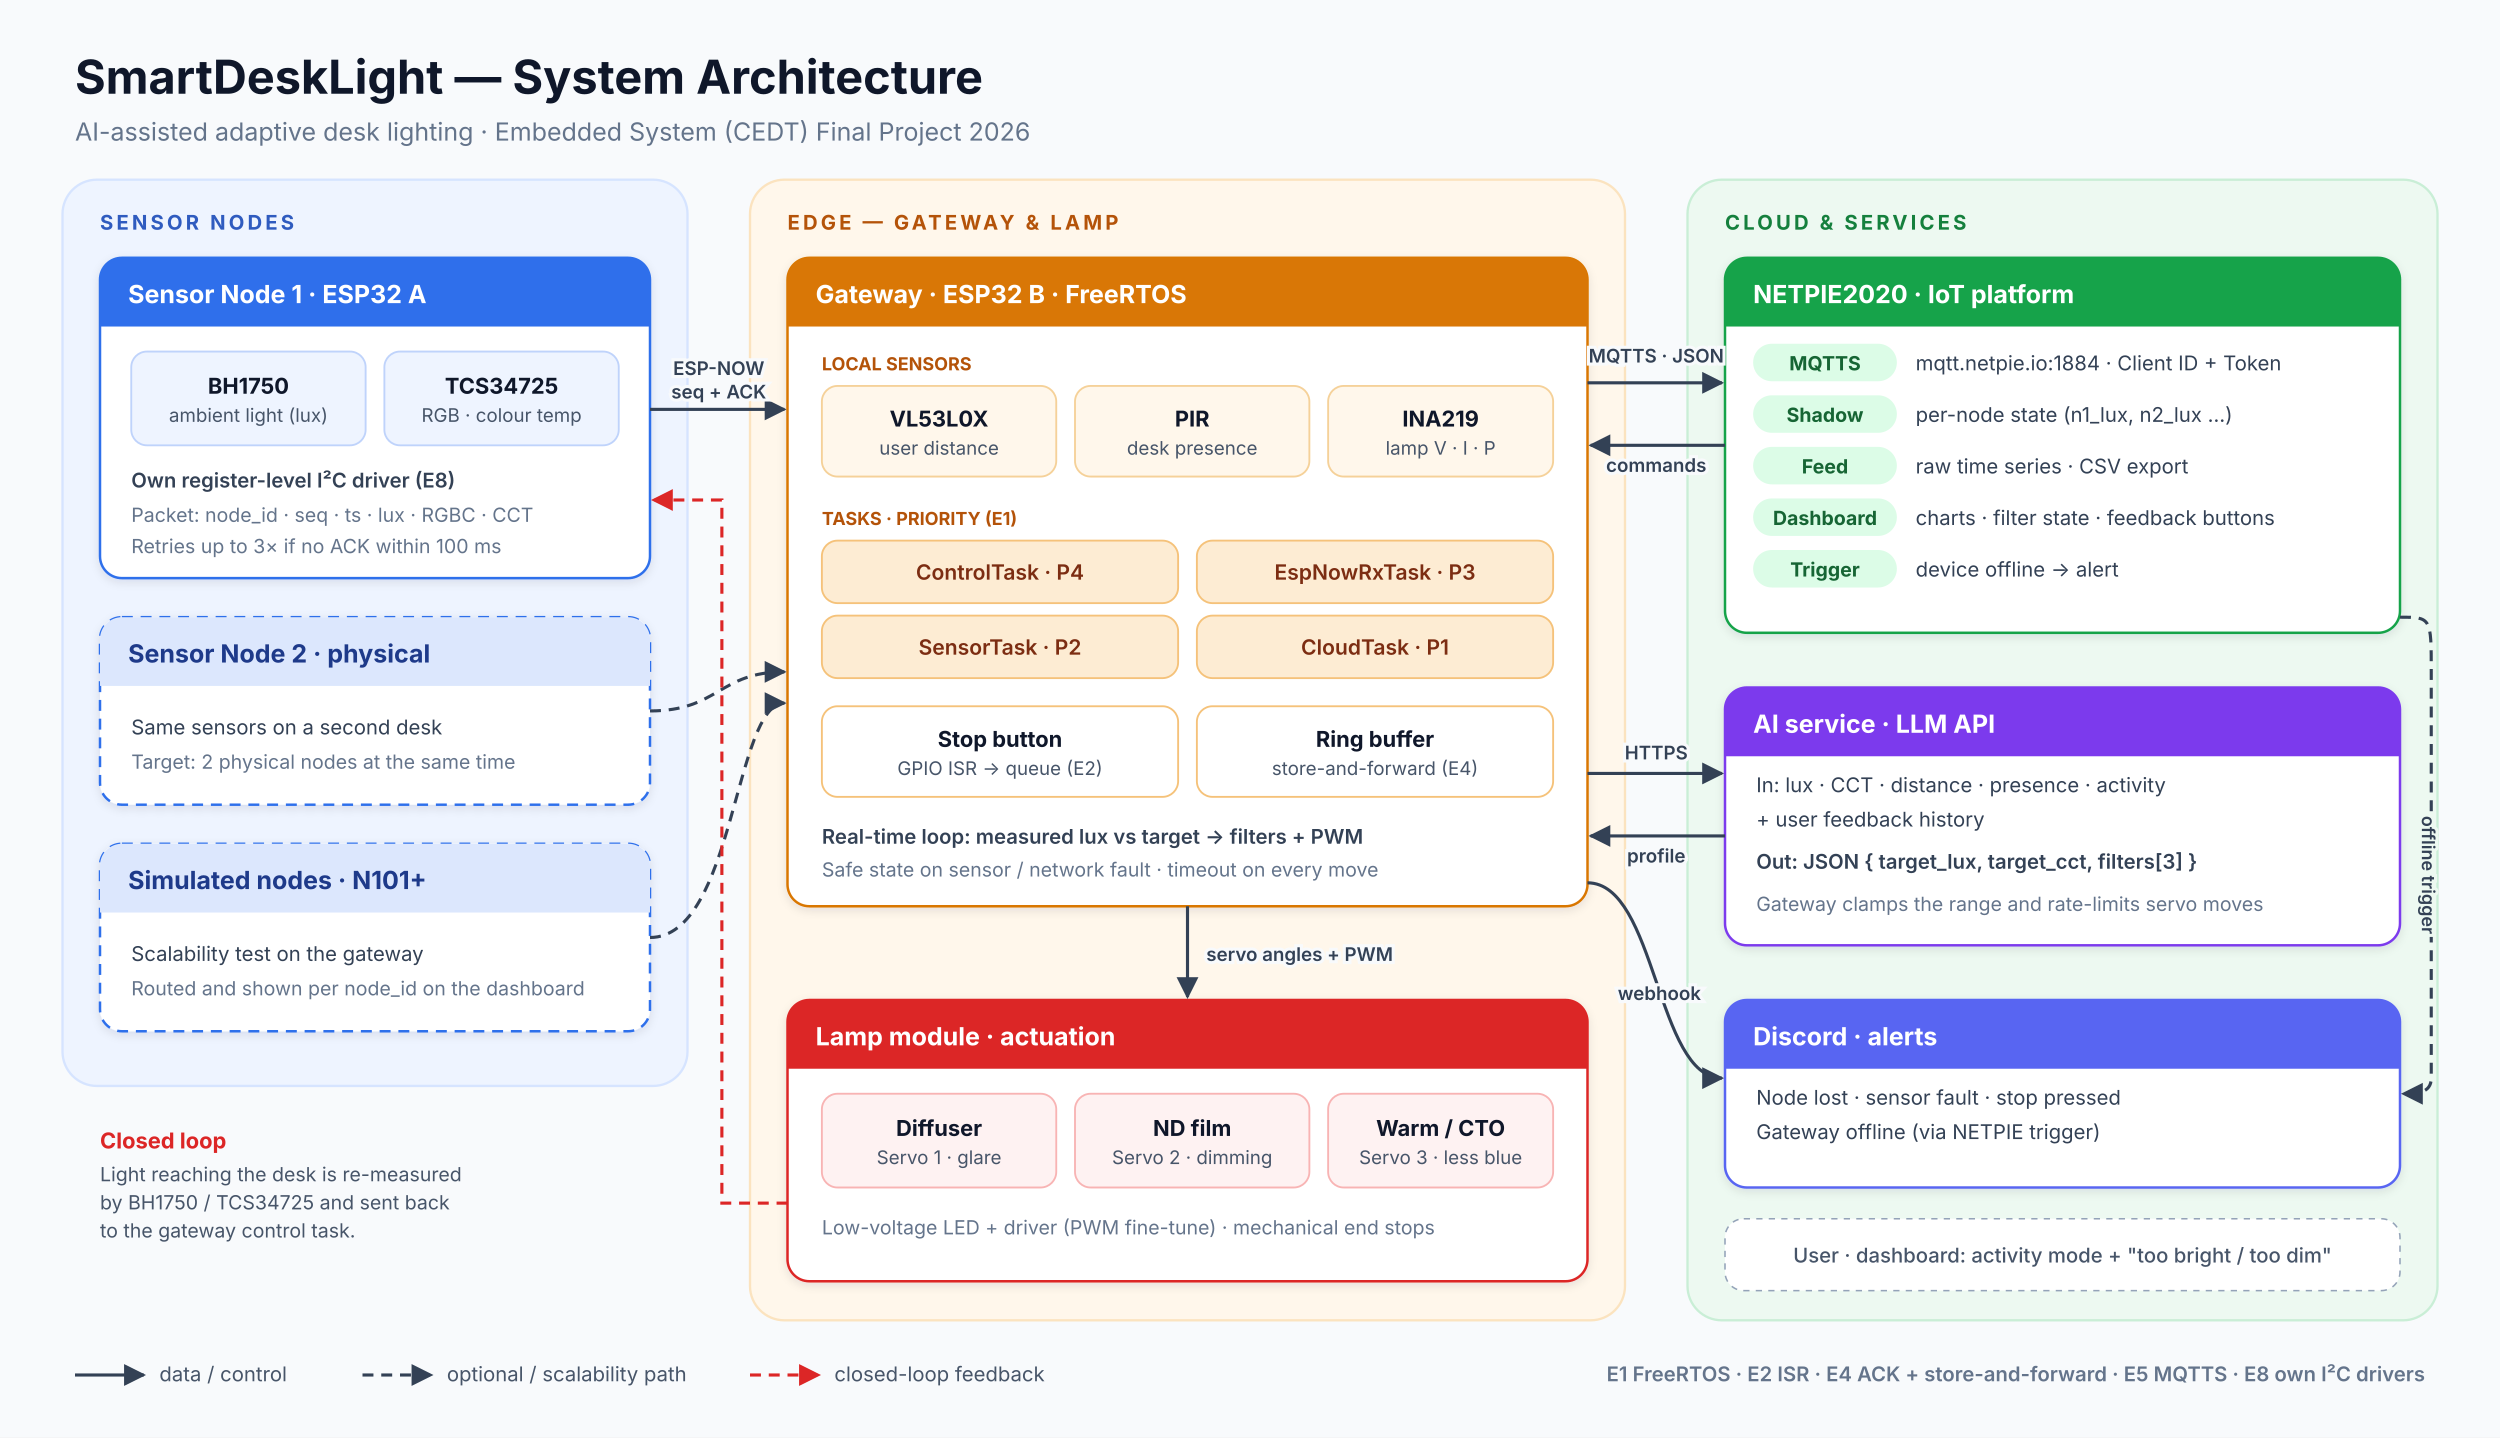
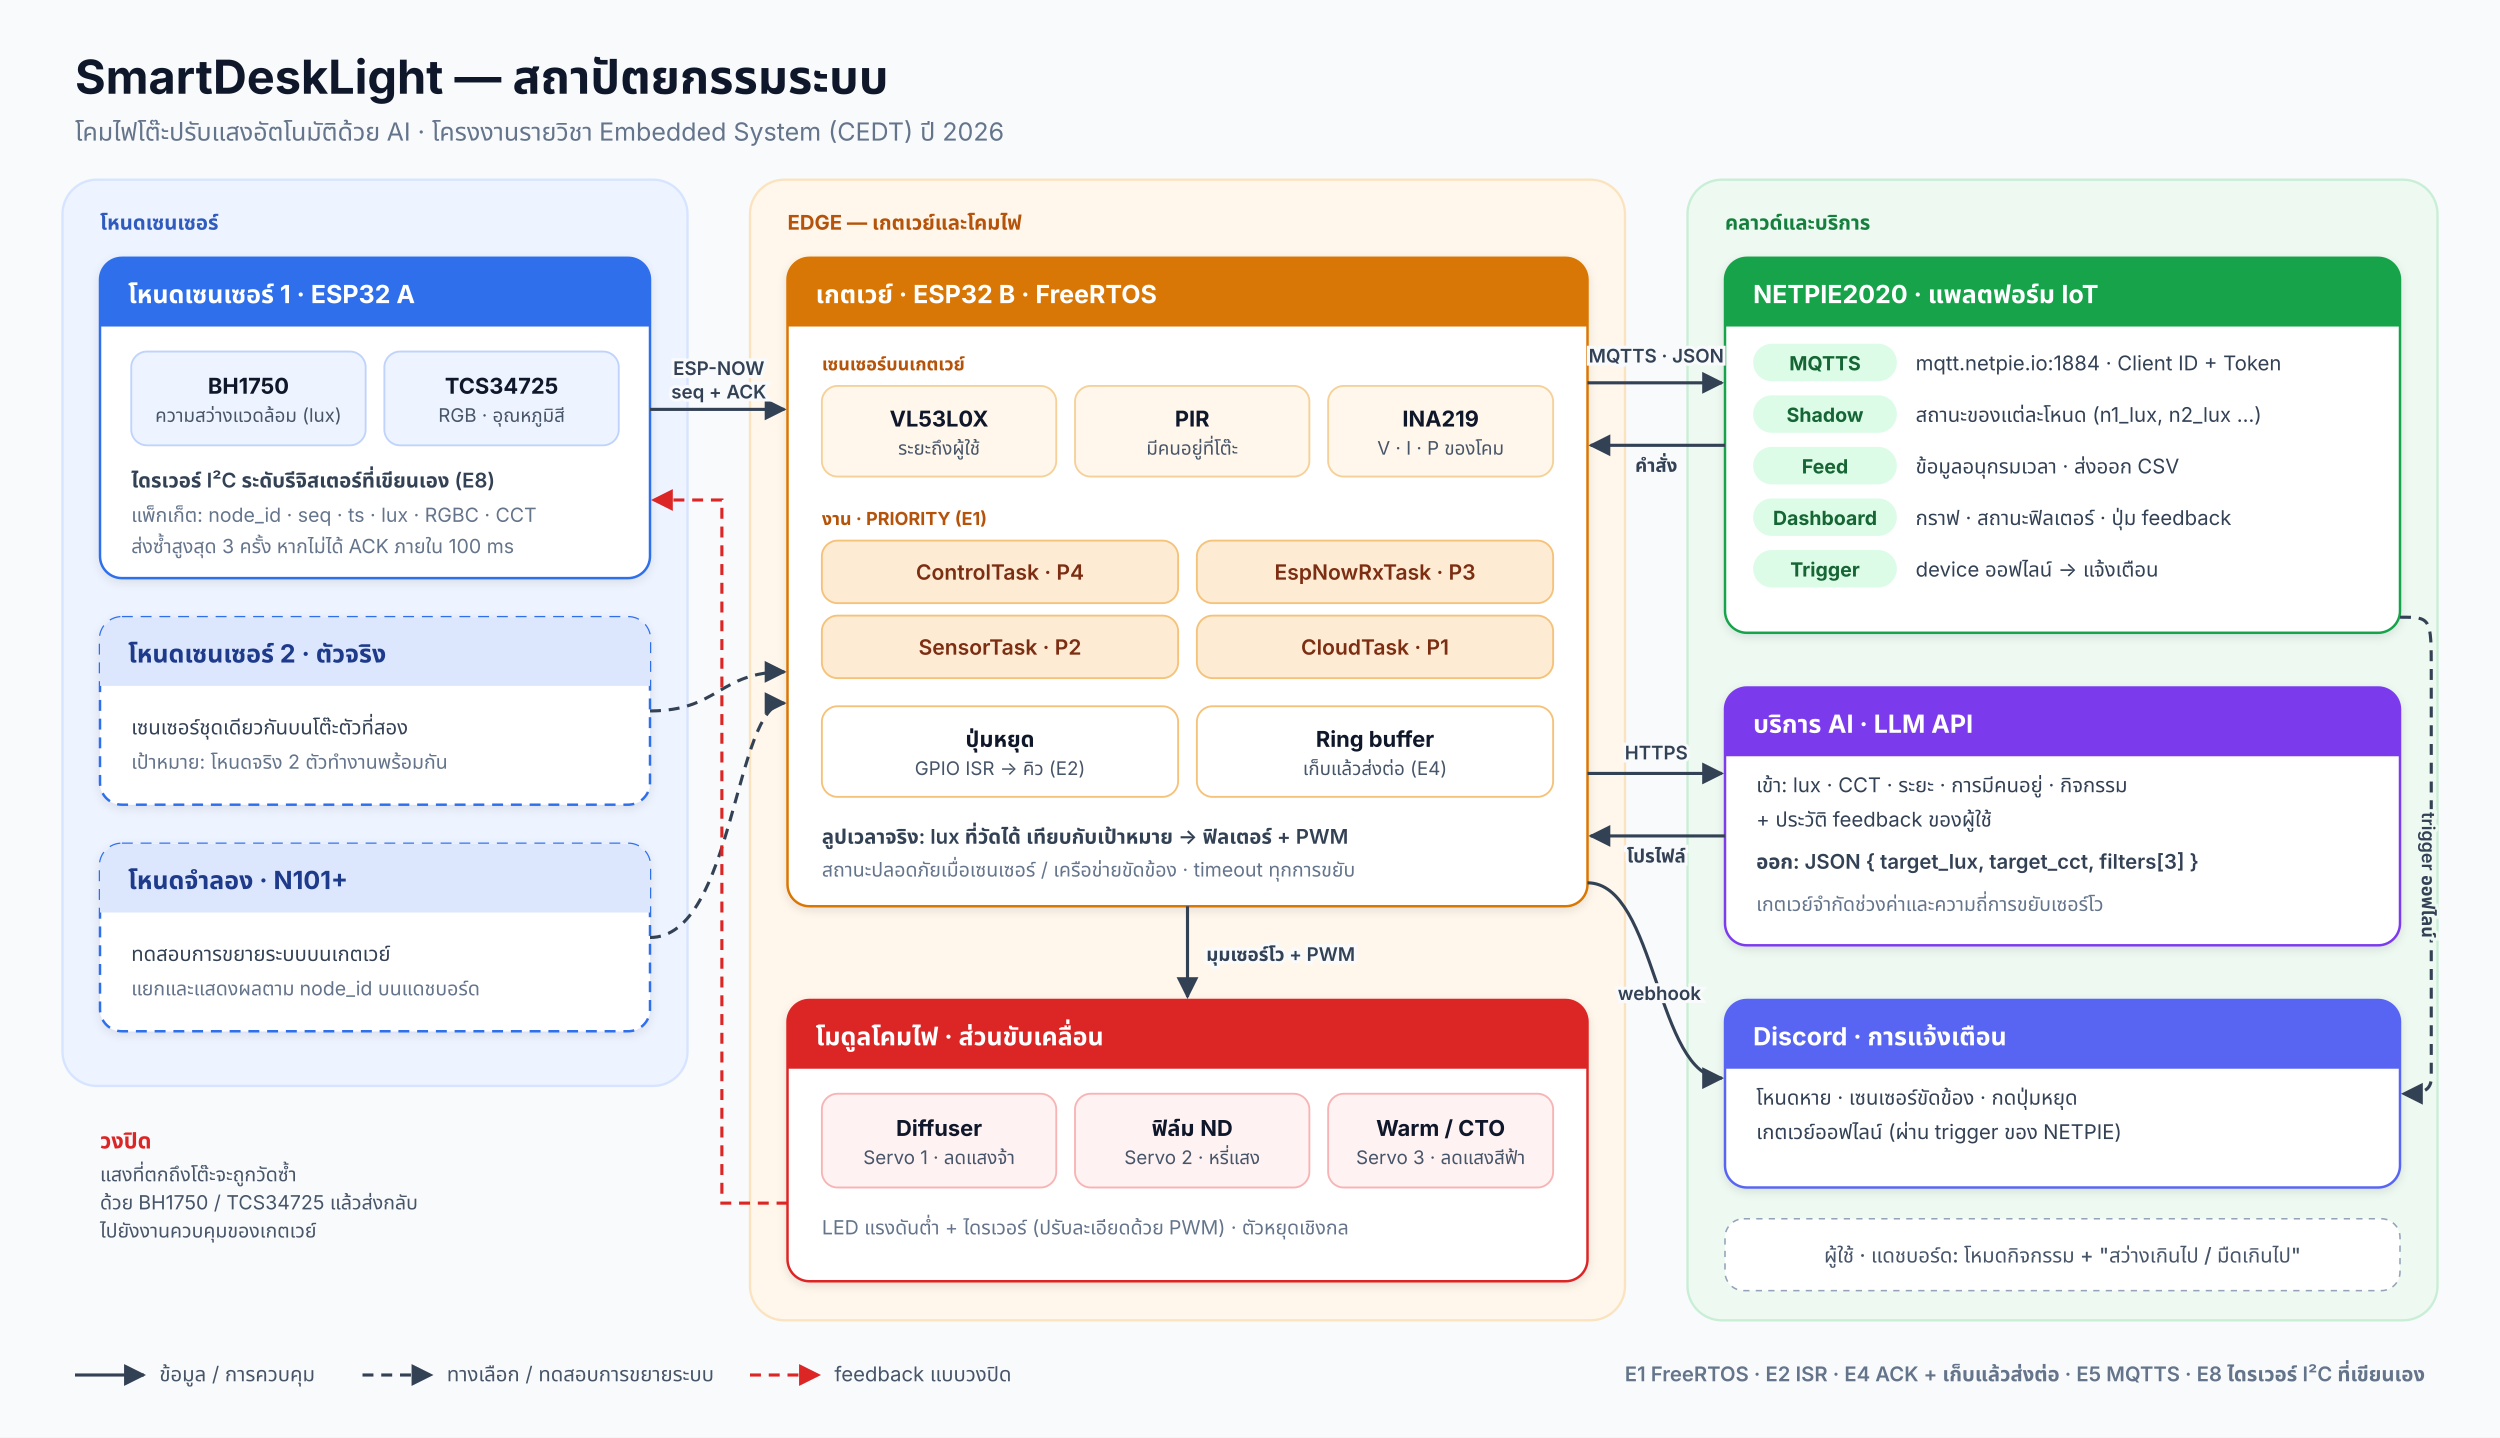
- <svg xmlns="http://www.w3.org/2000/svg" width="1600" height="920" viewBox="0 0 1600 920" font-family="Inter, -apple-system, &quot;Segoe UI&quot;, Helvetica, Arial, sans-serif">
+ <svg xmlns="http://www.w3.org/2000/svg" width="1600" height="920" viewBox="0 0 1600 920" font-family="Inter, -apple-system, &quot;Segoe UI&quot;, &quot;Noto Sans Thai&quot;, &quot;Leelawadee UI&quot;, Thonburi, Sarabun, Helvetica, Arial, sans-serif">
  <defs>
    <marker id="ar" viewBox="0 0 10 10" refX="9" refY="5" markerWidth="7" markerHeight="7" orient="auto-start-reverse">
      <path d="M0 0L10 5L0 10z" fill="#334155" />
    </marker>
    <marker id="arr" viewBox="0 0 10 10" refX="9" refY="5" markerWidth="7" markerHeight="7" orient="auto-start-reverse">
      <path d="M0 0L10 5L0 10z" fill="#DC2626" />
    </marker>
    <filter id="sh" x="-5%" y="-5%" width="110%" height="120%">
      <feDropShadow dx="0" dy="2" stdDeviation="3" flood-color="#0F172A" flood-opacity="0.10" />
    </filter>
  </defs>
  <rect width="1600" height="920" fill="#F8FAFC" />
-   <text x="48" y="60" font-size="30" font-weight="700" fill="#0F172A">SmartDeskLight — System Architecture</text>
-   <text x="48" y="90" font-size="16" fill="#64748B">AI-assisted adaptive desk lighting · Embedded System (CEDT) Final Project 2026</text>
+   <text x="48" y="60" font-size="30" font-weight="700" fill="#0F172A">SmartDeskLight — สถาปัตยกรรมระบบ</text>
+   <text x="48" y="90" font-size="16" fill="#64748B">โคมไฟโต๊ะปรับแสงอัตโนมัติด้วย AI · โครงงานรายวิชา Embedded System (CEDT) ปี 2026</text>
  <rect x="40" y="115" width="400" height="580" rx="22" fill="#EEF4FF" stroke="#D6E4FF" stroke-width="1.5" />
-   <text x="64" y="147" font-size="13" font-weight="700" letter-spacing="2" fill="#2F5BBF">SENSOR NODES</text>
+   <text x="64" y="147" font-size="13" font-weight="700" fill="#2F5BBF">โหนดเซนเซอร์</text>
  <rect x="480" y="115" width="560" height="730" rx="22" fill="#FFF7EB" stroke="#FBE3BF" stroke-width="1.5" />
-   <text x="504" y="147" font-size="13" font-weight="700" letter-spacing="2" fill="#B45309">EDGE — GATEWAY &amp; LAMP</text>
+   <text x="504" y="147" font-size="13" font-weight="700" fill="#B45309">EDGE — เกตเวย์และโคมไฟ</text>
  <rect x="1080" y="115" width="480" height="730" rx="22" fill="#EDF9F1" stroke="#C9EED6" stroke-width="1.5" />
-   <text x="1104" y="147" font-size="13" font-weight="700" letter-spacing="2" fill="#15803D">CLOUD &amp; SERVICES</text>
+   <text x="1104" y="147" font-size="13" font-weight="700" fill="#15803D">คลาวด์และบริการ</text>
  <g filter="url(#sh)">
    <rect x="64" y="165" width="352" height="205" rx="14" fill="#FFFFFF" stroke="#2F6FEB" stroke-width="1.6" />
  </g>
  <path d="M64 179 a14 14 0 0 1 14 -14 h324 a14 14 0 0 1 14 14 v30 h-352 z" fill="#2F6FEB" />
-   <text x="82" y="194" font-size="16" font-weight="700" fill="#FFFFFF">Sensor Node 1 · ESP32 A</text>
+   <text x="82" y="194" font-size="16" font-weight="700" fill="#FFFFFF">โหนดเซนเซอร์ 1 · ESP32 A</text>
  <rect x="84" y="225" width="150" height="60" rx="10" fill="#EEF4FF" stroke="#BFD3FB" stroke-width="1.2" />
  <text x="159" y="252" text-anchor="middle" font-size="14" font-weight="700" fill="#0F172A">BH1750</text>
-   <text x="159" y="270" text-anchor="middle" font-size="12" fill="#475569">ambient light (lux)</text>
+   <text x="159" y="270" text-anchor="middle" font-size="12" fill="#475569">ความสว่างแวดล้อม (lux)</text>
  <rect x="246" y="225" width="150" height="60" rx="10" fill="#EEF4FF" stroke="#BFD3FB" stroke-width="1.2" />
  <text x="321" y="252" text-anchor="middle" font-size="14" font-weight="700" fill="#0F172A">TCS34725</text>
-   <text x="321" y="270" text-anchor="middle" font-size="12" fill="#475569">RGB · colour temp</text>
-   <text x="84" y="312" font-size="13" fill="#334155" font-weight="600" text-anchor="start">Own register-level I²C driver (E8)</text>
-   <text x="84" y="334" font-size="12.5" fill="#64748B" font-weight="400" text-anchor="start">Packet: node_id · seq · ts · lux · RGBC · CCT</text>
-   <text x="84" y="354" font-size="12.5" fill="#64748B" font-weight="400" text-anchor="start">Retries up to 3× if no ACK within 100 ms</text>
+   <text x="321" y="270" text-anchor="middle" font-size="12" fill="#475569">RGB · อุณหภูมิสี</text>
+   <text x="84" y="312" font-size="13" fill="#334155" font-weight="600" text-anchor="start">ไดรเวอร์ I²C ระดับรีจิสเตอร์ที่เขียนเอง (E8)</text>
+   <text x="84" y="334" font-size="12.5" fill="#64748B" font-weight="400" text-anchor="start">แพ็กเก็ต: node_id · seq · ts · lux · RGBC · CCT</text>
+   <text x="84" y="354" font-size="12.5" fill="#64748B" font-weight="400" text-anchor="start">ส่งซ้ำสูงสุด 3 ครั้ง หากไม่ได้ ACK ภายใน 100 ms</text>
  <g filter="url(#sh)">
    <rect x="64" y="395" width="352" height="120" rx="14" fill="#FFFFFF" stroke="#2F6FEB" stroke-width="1.6" stroke-dasharray="7 5" />
  </g>
  <path d="M64 409 a14 14 0 0 1 14 -14 h324 a14 14 0 0 1 14 14 v30 h-352 z" fill="#DCE7FD" />
-   <text x="82" y="424" font-size="16" font-weight="700" fill="#1E3A8A">Sensor Node 2 · physical</text>
-   <text x="84" y="470" font-size="13" fill="#334155" font-weight="400" text-anchor="start">Same sensors on a second desk</text>
-   <text x="84" y="492" font-size="12.5" fill="#64748B" font-weight="400" text-anchor="start">Target: 2 physical nodes at the same time</text>
+   <text x="82" y="424" font-size="16" font-weight="700" fill="#1E3A8A">โหนดเซนเซอร์ 2 · ตัวจริง</text>
+   <text x="84" y="470" font-size="13" fill="#334155" font-weight="400" text-anchor="start">เซนเซอร์ชุดเดียวกันบนโต๊ะตัวที่สอง</text>
+   <text x="84" y="492" font-size="12.5" fill="#64748B" font-weight="400" text-anchor="start">เป้าหมาย: โหนดจริง 2 ตัวทำงานพร้อมกัน</text>
  <g filter="url(#sh)">
    <rect x="64" y="540" width="352" height="120" rx="14" fill="#FFFFFF" stroke="#2F6FEB" stroke-width="1.6" stroke-dasharray="7 5" />
  </g>
  <path d="M64 554 a14 14 0 0 1 14 -14 h324 a14 14 0 0 1 14 14 v30 h-352 z" fill="#DCE7FD" />
-   <text x="82" y="569" font-size="16" font-weight="700" fill="#1E3A8A">Simulated nodes · N101+</text>
-   <text x="84" y="615" font-size="13" fill="#334155" font-weight="400" text-anchor="start">Scalability test on the gateway</text>
-   <text x="84" y="637" font-size="12.5" fill="#64748B" font-weight="400" text-anchor="start">Routed and shown per node_id on the dashboard</text>
+   <text x="82" y="569" font-size="16" font-weight="700" fill="#1E3A8A">โหนดจำลอง · N101+</text>
+   <text x="84" y="615" font-size="13" fill="#334155" font-weight="400" text-anchor="start">ทดสอบการขยายระบบบนเกตเวย์</text>
+   <text x="84" y="637" font-size="12.5" fill="#64748B" font-weight="400" text-anchor="start">แยกและแสดงผลตาม node_id บนแดชบอร์ด</text>
  <g filter="url(#sh)">
    <rect x="504" y="165" width="512" height="415" rx="14" fill="#FFFFFF" stroke="#D97706" stroke-width="1.6" />
  </g>
  <path d="M504 179 a14 14 0 0 1 14 -14 h484 a14 14 0 0 1 14 14 v30 h-512 z" fill="#D97706" />
-   <text x="522" y="194" font-size="16" font-weight="700" fill="#FFFFFF">Gateway · ESP32 B · FreeRTOS</text>
-   <text x="526" y="237" font-size="11.5" fill="#B45309" font-weight="700" text-anchor="start">LOCAL SENSORS</text>
+   <text x="522" y="194" font-size="16" font-weight="700" fill="#FFFFFF">เกตเวย์ · ESP32 B · FreeRTOS</text>
+   <text x="526" y="237" font-size="11.5" fill="#B45309" font-weight="700" text-anchor="start">เซนเซอร์บนเกตเวย์</text>
  <rect x="526" y="247" width="150" height="58" rx="10" fill="#FFF7EB" stroke="#F5D199" stroke-width="1.2" />
  <text x="601" y="273" text-anchor="middle" font-size="14" font-weight="700" fill="#0F172A">VL53L0X</text>
-   <text x="601" y="291" text-anchor="middle" font-size="12" fill="#475569">user distance</text>
+   <text x="601" y="291" text-anchor="middle" font-size="12" fill="#475569">ระยะถึงผู้ใช้</text>
  <rect x="688" y="247" width="150" height="58" rx="10" fill="#FFF7EB" stroke="#F5D199" stroke-width="1.2" />
  <text x="763" y="273" text-anchor="middle" font-size="14" font-weight="700" fill="#0F172A">PIR</text>
-   <text x="763" y="291" text-anchor="middle" font-size="12" fill="#475569">desk presence</text>
+   <text x="763" y="291" text-anchor="middle" font-size="12" fill="#475569">มีคนอยู่ที่โต๊ะ</text>
  <rect x="850" y="247" width="144" height="58" rx="10" fill="#FFF7EB" stroke="#F5D199" stroke-width="1.2" />
  <text x="922" y="273" text-anchor="middle" font-size="14" font-weight="700" fill="#0F172A">INA219</text>
-   <text x="922" y="291" text-anchor="middle" font-size="12" fill="#475569">lamp V · I · P</text>
-   <text x="526" y="336" font-size="11.5" fill="#B45309" font-weight="700" text-anchor="start">TASKS · PRIORITY (E1)</text>
+   <text x="922" y="291" text-anchor="middle" font-size="12" fill="#475569">V · I · P ของโคม</text>
+   <text x="526" y="336" font-size="11.5" fill="#B45309" font-weight="700" text-anchor="start">งาน · PRIORITY (E1)</text>
  <rect x="526" y="346" width="228" height="40" rx="10" fill="#FDECD3" stroke="#F5C27A" stroke-width="1.2" />
  <text x="640" y="371" text-anchor="middle" font-size="13.5" font-weight="600" fill="#7C2D12">ControlTask · P4</text>
  <rect x="766" y="346" width="228" height="40" rx="10" fill="#FDECD3" stroke="#F5C27A" stroke-width="1.2" />
  <text x="880" y="371" text-anchor="middle" font-size="13.5" font-weight="600" fill="#7C2D12">EspNowRxTask · P3</text>
  <rect x="526" y="394" width="228" height="40" rx="10" fill="#FDECD3" stroke="#F5C27A" stroke-width="1.2" />
  <text x="640" y="419" text-anchor="middle" font-size="13.5" font-weight="600" fill="#7C2D12">SensorTask · P2</text>
  <rect x="766" y="394" width="228" height="40" rx="10" fill="#FDECD3" stroke="#F5C27A" stroke-width="1.2" />
  <text x="880" y="419" text-anchor="middle" font-size="13.5" font-weight="600" fill="#7C2D12">CloudTask · P1</text>
  <rect x="526" y="452" width="228" height="58" rx="10" fill="#FFFFFF" stroke="#F5C27A" stroke-width="1.2" />
-   <text x="640" y="478" text-anchor="middle" font-size="14" font-weight="700" fill="#0F172A">Stop button</text>
-   <text x="640" y="496" text-anchor="middle" font-size="12" fill="#475569">GPIO ISR → queue (E2)</text>
+   <text x="640" y="478" text-anchor="middle" font-size="14" font-weight="700" fill="#0F172A">ปุ่มหยุด</text>
+   <text x="640" y="496" text-anchor="middle" font-size="12" fill="#475569">GPIO ISR → คิว (E2)</text>
  <rect x="766" y="452" width="228" height="58" rx="10" fill="#FFFFFF" stroke="#F5C27A" stroke-width="1.2" />
  <text x="880" y="478" text-anchor="middle" font-size="14" font-weight="700" fill="#0F172A">Ring buffer</text>
-   <text x="880" y="496" text-anchor="middle" font-size="12" fill="#475569">store-and-forward (E4)</text>
-   <text x="526" y="540" font-size="13" fill="#334155" font-weight="600" text-anchor="start">Real-time loop: measured lux vs target → filters + PWM</text>
-   <text x="526" y="561" font-size="12.5" fill="#64748B" font-weight="400" text-anchor="start">Safe state on sensor / network fault · timeout on every move</text>
+   <text x="880" y="496" text-anchor="middle" font-size="12" fill="#475569">เก็บแล้วส่งต่อ (E4)</text>
+   <text x="526" y="540" font-size="13" fill="#334155" font-weight="600" text-anchor="start">ลูปเวลาจริง: lux ที่วัดได้ เทียบกับเป้าหมาย → ฟิลเตอร์ + PWM</text>
+   <text x="526" y="561" font-size="12.5" fill="#64748B" font-weight="400" text-anchor="start">สถานะปลอดภัยเมื่อเซนเซอร์ / เครือข่ายขัดข้อง · timeout ทุกการขยับ</text>
  <g filter="url(#sh)">
    <rect x="504" y="640" width="512" height="180" rx="14" fill="#FFFFFF" stroke="#DC2626" stroke-width="1.6" />
  </g>
  <path d="M504 654 a14 14 0 0 1 14 -14 h484 a14 14 0 0 1 14 14 v30 h-512 z" fill="#DC2626" />
-   <text x="522" y="669" font-size="16" font-weight="700" fill="#FFFFFF">Lamp module · actuation</text>
+   <text x="522" y="669" font-size="16" font-weight="700" fill="#FFFFFF">โมดูลโคมไฟ · ส่วนขับเคลื่อน</text>
  <rect x="526" y="700" width="150" height="60" rx="10" fill="#FEF2F2" stroke="#F8B4B4" stroke-width="1.2" />
  <text x="601" y="727" text-anchor="middle" font-size="14" font-weight="700" fill="#0F172A">Diffuser</text>
-   <text x="601" y="745" text-anchor="middle" font-size="12" fill="#475569">Servo 1 · glare</text>
+   <text x="601" y="745" text-anchor="middle" font-size="12" fill="#475569">Servo 1 · ลดแสงจ้า</text>
  <rect x="688" y="700" width="150" height="60" rx="10" fill="#FEF2F2" stroke="#F8B4B4" stroke-width="1.2" />
-   <text x="763" y="727" text-anchor="middle" font-size="14" font-weight="700" fill="#0F172A">ND film</text>
-   <text x="763" y="745" text-anchor="middle" font-size="12" fill="#475569">Servo 2 · dimming</text>
+   <text x="763" y="727" text-anchor="middle" font-size="14" font-weight="700" fill="#0F172A">ฟิล์ม ND</text>
+   <text x="763" y="745" text-anchor="middle" font-size="12" fill="#475569">Servo 2 · หรี่แสง</text>
  <rect x="850" y="700" width="144" height="60" rx="10" fill="#FEF2F2" stroke="#F8B4B4" stroke-width="1.2" />
  <text x="922" y="727" text-anchor="middle" font-size="14" font-weight="700" fill="#0F172A">Warm / CTO</text>
-   <text x="922" y="745" text-anchor="middle" font-size="12" fill="#475569">Servo 3 · less blue</text>
-   <text x="526" y="790" font-size="12.5" fill="#64748B" font-weight="400" text-anchor="start">Low-voltage LED + driver (PWM fine-tune) · mechanical end stops</text>
+   <text x="922" y="745" text-anchor="middle" font-size="12" fill="#475569">Servo 3 · ลดแสงสีฟ้า</text>
+   <text x="526" y="790" font-size="12.5" fill="#64748B" font-weight="400" text-anchor="start">LED แรงดันต่ำ + ไดรเวอร์ (ปรับละเอียดด้วย PWM) · ตัวหยุดเชิงกล</text>
  <g filter="url(#sh)">
    <rect x="1104" y="165" width="432" height="240" rx="14" fill="#FFFFFF" stroke="#16A34A" stroke-width="1.6" />
  </g>
  <path d="M1104 179 a14 14 0 0 1 14 -14 h404 a14 14 0 0 1 14 14 v30 h-432 z" fill="#16A34A" />
-   <text x="1122" y="194" font-size="16" font-weight="700" fill="#FFFFFF">NETPIE2020 · IoT platform</text>
+   <text x="1122" y="194" font-size="16" font-weight="700" fill="#FFFFFF">NETPIE2020 · แพลตฟอร์ม IoT</text>
  <rect x="1122" y="220" width="92" height="24" rx="12" fill="#DCFCE7" />
  <text x="1168" y="237" font-size="12.5" fill="#166534" font-weight="700" text-anchor="middle">MQTTS</text>
  <text x="1226" y="237" font-size="13" fill="#334155" font-weight="400" text-anchor="start">mqtt.netpie.io:1884 · Client ID + Token</text>
  <rect x="1122" y="253" width="92" height="24" rx="12" fill="#DCFCE7" />
  <text x="1168" y="270" font-size="12.5" fill="#166534" font-weight="700" text-anchor="middle">Shadow</text>
-   <text x="1226" y="270" font-size="13" fill="#334155" font-weight="400" text-anchor="start">per-node state (n1_lux, n2_lux …)</text>
+   <text x="1226" y="270" font-size="13" fill="#334155" font-weight="400" text-anchor="start">สถานะของแต่ละโหนด (n1_lux, n2_lux …)</text>
  <rect x="1122" y="286" width="92" height="24" rx="12" fill="#DCFCE7" />
  <text x="1168" y="303" font-size="12.5" fill="#166534" font-weight="700" text-anchor="middle">Feed</text>
-   <text x="1226" y="303" font-size="13" fill="#334155" font-weight="400" text-anchor="start">raw time series · CSV export</text>
+   <text x="1226" y="303" font-size="13" fill="#334155" font-weight="400" text-anchor="start">ข้อมูลอนุกรมเวลา · ส่งออก CSV</text>
  <rect x="1122" y="319" width="92" height="24" rx="12" fill="#DCFCE7" />
  <text x="1168" y="336" font-size="12.5" fill="#166534" font-weight="700" text-anchor="middle">Dashboard</text>
-   <text x="1226" y="336" font-size="13" fill="#334155" font-weight="400" text-anchor="start">charts · filter state · feedback buttons</text>
+   <text x="1226" y="336" font-size="13" fill="#334155" font-weight="400" text-anchor="start">กราฟ · สถานะฟิลเตอร์ · ปุ่ม feedback</text>
  <rect x="1122" y="352" width="92" height="24" rx="12" fill="#DCFCE7" />
  <text x="1168" y="369" font-size="12.5" fill="#166534" font-weight="700" text-anchor="middle">Trigger</text>
-   <text x="1226" y="369" font-size="13" fill="#334155" font-weight="400" text-anchor="start">device offline → alert</text>
+   <text x="1226" y="369" font-size="13" fill="#334155" font-weight="400" text-anchor="start">device ออฟไลน์ → แจ้งเตือน</text>
  <g filter="url(#sh)">
    <rect x="1104" y="440" width="432" height="165" rx="14" fill="#FFFFFF" stroke="#7C3AED" stroke-width="1.6" />
  </g>
  <path d="M1104 454 a14 14 0 0 1 14 -14 h404 a14 14 0 0 1 14 14 v30 h-432 z" fill="#7C3AED" />
-   <text x="1122" y="469" font-size="16" font-weight="700" fill="#FFFFFF">AI service · LLM API</text>
-   <text x="1124" y="507" font-size="13" fill="#334155" font-weight="400" text-anchor="start">In: lux · CCT · distance · presence · activity</text>
-   <text x="1124" y="529" font-size="13" fill="#334155" font-weight="400" text-anchor="start">      + user feedback history</text>
-   <text x="1124" y="556" font-size="13" fill="#334155" font-weight="600" text-anchor="start">Out: JSON { target_lux, target_cct, filters[3] }</text>
-   <text x="1124" y="583" font-size="12.5" fill="#64748B" font-weight="400" text-anchor="start">Gateway clamps the range and rate-limits servo moves</text>
+   <text x="1122" y="469" font-size="16" font-weight="700" fill="#FFFFFF">บริการ AI · LLM API</text>
+   <text x="1124" y="507" font-size="13" fill="#334155" font-weight="400" text-anchor="start">เข้า: lux · CCT · ระยะ · การมีคนอยู่ · กิจกรรม</text>
+   <text x="1124" y="529" font-size="13" fill="#334155" font-weight="400" text-anchor="start">      + ประวัติ feedback ของผู้ใช้</text>
+   <text x="1124" y="556" font-size="13" fill="#334155" font-weight="600" text-anchor="start">ออก: JSON { target_lux, target_cct, filters[3] }</text>
+   <text x="1124" y="583" font-size="12.5" fill="#64748B" font-weight="400" text-anchor="start">เกตเวย์จำกัดช่วงค่าและความถี่การขยับเซอร์โว</text>
  <g filter="url(#sh)">
    <rect x="1104" y="640" width="432" height="120" rx="14" fill="#FFFFFF" stroke="#5865F2" stroke-width="1.6" />
  </g>
  <path d="M1104 654 a14 14 0 0 1 14 -14 h404 a14 14 0 0 1 14 14 v30 h-432 z" fill="#5865F2" />
-   <text x="1122" y="669" font-size="16" font-weight="700" fill="#FFFFFF">Discord · alerts</text>
-   <text x="1124" y="707" font-size="13" fill="#334155" font-weight="400" text-anchor="start">Node lost · sensor fault · stop pressed</text>
-   <text x="1124" y="729" font-size="13" fill="#334155" font-weight="400" text-anchor="start">Gateway offline (via NETPIE trigger)</text>
+   <text x="1122" y="669" font-size="16" font-weight="700" fill="#FFFFFF">Discord · การแจ้งเตือน</text>
+   <text x="1124" y="707" font-size="13" fill="#334155" font-weight="400" text-anchor="start">โหนดหาย · เซนเซอร์ขัดข้อง · กดปุ่มหยุด</text>
+   <text x="1124" y="729" font-size="13" fill="#334155" font-weight="400" text-anchor="start">เกตเวย์ออฟไลน์ (ผ่าน trigger ของ NETPIE)</text>
  <rect x="1104" y="780" width="432" height="46" rx="12" fill="#FFFFFF" stroke="#94A3B8" stroke-dasharray="4 4" />
-   <text x="1320" y="808" font-size="13" fill="#475569" font-weight="500" text-anchor="middle">User · dashboard: activity mode + "too bright / too dim"</text>
+   <text x="1320" y="808" font-size="13" fill="#475569" font-weight="500" text-anchor="middle">ผู้ใช้ · แดชบอร์ด: โหมดกิจกรรม + "สว่างเกินไป / มืดเกินไป"</text>
  <path d="M416 262 H502" fill="none" stroke="#334155" stroke-width="2" marker-end="url(#ar)" />
  <text x="460" y="240" font-size="12" font-weight="600" fill="#334155" text-anchor="middle" paint-order="stroke" stroke="#F8FAFC" stroke-width="4">ESP-NOW</text>
  <text x="460" y="255" font-size="12" font-weight="600" fill="#334155" text-anchor="middle" paint-order="stroke" stroke="#F8FAFC" stroke-width="4">seq + ACK</text>
  <path d="M416 455 C460 455 460 430 502 430" fill="none" stroke="#334155" stroke-width="2" stroke-dasharray="7 5" marker-end="url(#ar)" />
  <path d="M416 600 C470 600 470 450 502 450" fill="none" stroke="#334155" stroke-width="2" stroke-dasharray="7 5" marker-end="url(#ar)" />
  <path d="M1016 245 H1102" fill="none" stroke="#334155" stroke-width="2" marker-end="url(#ar)" />
  <text x="1060" y="232" font-size="12" font-weight="600" fill="#334155" text-anchor="middle" paint-order="stroke" stroke="#F8FAFC" stroke-width="4">MQTTS · JSON</text>
  <path d="M1104 285 H1018" fill="none" stroke="#334155" stroke-width="2" marker-end="url(#ar)" />
-   <text x="1060" y="302" font-size="12" font-weight="600" fill="#334155" text-anchor="middle" paint-order="stroke" stroke="#F8FAFC" stroke-width="4">commands</text>
+   <text x="1060" y="302" font-size="12" font-weight="600" fill="#334155" text-anchor="middle" paint-order="stroke" stroke="#F8FAFC" stroke-width="4">คำสั่ง</text>
  <path d="M1016 495 H1102" fill="none" stroke="#334155" stroke-width="2" marker-end="url(#ar)" />
  <text x="1060" y="486" font-size="12" font-weight="600" fill="#334155" text-anchor="middle" paint-order="stroke" stroke="#F8FAFC" stroke-width="4">HTTPS</text>
  <path d="M1104 535 H1018" fill="none" stroke="#334155" stroke-width="2" marker-end="url(#ar)" />
-   <text x="1060" y="552" font-size="12" font-weight="600" fill="#334155" text-anchor="middle" paint-order="stroke" stroke="#F8FAFC" stroke-width="4">profile</text>
+   <text x="1060" y="552" font-size="12" font-weight="600" fill="#334155" text-anchor="middle" paint-order="stroke" stroke="#F8FAFC" stroke-width="4">โปรไฟล์</text>
  <path d="M1016 565 C1060 565 1060 690 1102 690" fill="none" stroke="#334155" stroke-width="2" marker-end="url(#ar)" />
  <text x="1062" y="640" font-size="12" font-weight="600" fill="#334155" text-anchor="middle" paint-order="stroke" stroke="#F8FAFC" stroke-width="4">webhook</text>
  <path d="M1536 395 C1556 395 1556 395 1556 430 V690 C1556 700 1546 700 1538 700" fill="none" stroke="#334155" stroke-width="2" stroke-dasharray="7 5" marker-end="url(#ar)" />
-   <text x="1550" y="560" font-size="11.5" font-weight="600" fill="#334155" transform="rotate(90 1550 560)" text-anchor="middle" paint-order="stroke" stroke="#EDF9F1" stroke-width="4">offline trigger</text>
+   <text x="1550" y="560" font-size="11.5" font-weight="600" fill="#334155" transform="rotate(90 1550 560)" text-anchor="middle" paint-order="stroke" stroke="#EDF9F1" stroke-width="4">trigger ออฟไลน์</text>
  <path d="M760 580 V638" fill="none" stroke="#334155" stroke-width="2" marker-end="url(#ar)" />
-   <text x="772" y="615" font-size="12" font-weight="600" fill="#334155" text-anchor="start" paint-order="stroke" stroke="#F8FAFC" stroke-width="4">servo angles + PWM</text>
+   <text x="772" y="615" font-size="12" font-weight="600" fill="#334155" text-anchor="start" paint-order="stroke" stroke="#F8FAFC" stroke-width="4">มุมเซอร์โว + PWM</text>
  <path d="M504 770 H462 V320 H418" fill="none" stroke="#DC2626" stroke-width="2" stroke-dasharray="7 5" marker-end="url(#arr)" />
-   <text x="64" y="735" font-size="14" fill="#DC2626" font-weight="700" text-anchor="start">Closed loop</text>
-   <text x="64" y="756" font-size="12.5" fill="#475569" font-weight="400" text-anchor="start">Light reaching the desk is re-measured</text>
-   <text x="64" y="774" font-size="12.5" fill="#475569" font-weight="400" text-anchor="start">by BH1750 / TCS34725 and sent back</text>
-   <text x="64" y="792" font-size="12.5" fill="#475569" font-weight="400" text-anchor="start">to the gateway control task.</text>
+   <text x="64" y="735" font-size="14" fill="#DC2626" font-weight="700" text-anchor="start">วงปิด</text>
+   <text x="64" y="756" font-size="12.5" fill="#475569" font-weight="400" text-anchor="start">แสงที่ตกถึงโต๊ะจะถูกวัดซ้ำ</text>
+   <text x="64" y="774" font-size="12.5" fill="#475569" font-weight="400" text-anchor="start">ด้วย BH1750 / TCS34725 แล้วส่งกลับ</text>
+   <text x="64" y="792" font-size="12.5" fill="#475569" font-weight="400" text-anchor="start">ไปยังงานควบคุมของเกตเวย์</text>
  <line x1="48" y1="880" x2="92" y2="880" stroke="#334155" stroke-width="2" marker-end="url(#ar)" />
-   <text x="102" y="884" font-size="13" fill="#475569" font-weight="400" text-anchor="start">data / control</text>
+   <text x="102" y="884" font-size="13" fill="#475569" font-weight="400" text-anchor="start">ข้อมูล / การควบคุม</text>
  <line x1="232" y1="880" x2="276" y2="880" stroke="#334155" stroke-width="2" stroke-dasharray="7 5" marker-end="url(#ar)" />
-   <text x="286" y="884" font-size="13" fill="#475569" font-weight="400" text-anchor="start">optional / scalability path</text>
+   <text x="286" y="884" font-size="13" fill="#475569" font-weight="400" text-anchor="start">ทางเลือก / ทดสอบการขยายระบบ</text>
  <line x1="480" y1="880" x2="524" y2="880" stroke="#DC2626" stroke-width="2" stroke-dasharray="7 5" marker-end="url(#arr)" />
-   <text x="534" y="884" font-size="13" fill="#475569" font-weight="400" text-anchor="start">closed-loop feedback</text>
-   <text x="1552" y="884" font-size="13" fill="#64748B" font-weight="600" text-anchor="end">E1 FreeRTOS · E2 ISR · E4 ACK + store-and-forward · E5 MQTTS · E8 own I²C drivers</text>
+   <text x="534" y="884" font-size="13" fill="#475569" font-weight="400" text-anchor="start">feedback แบบวงปิด</text>
+   <text x="1552" y="884" font-size="13" fill="#64748B" font-weight="600" text-anchor="end">E1 FreeRTOS · E2 ISR · E4 ACK + เก็บแล้วส่งต่อ · E5 MQTTS · E8 ไดรเวอร์ I²C ที่เขียนเอง</text>
</svg>
